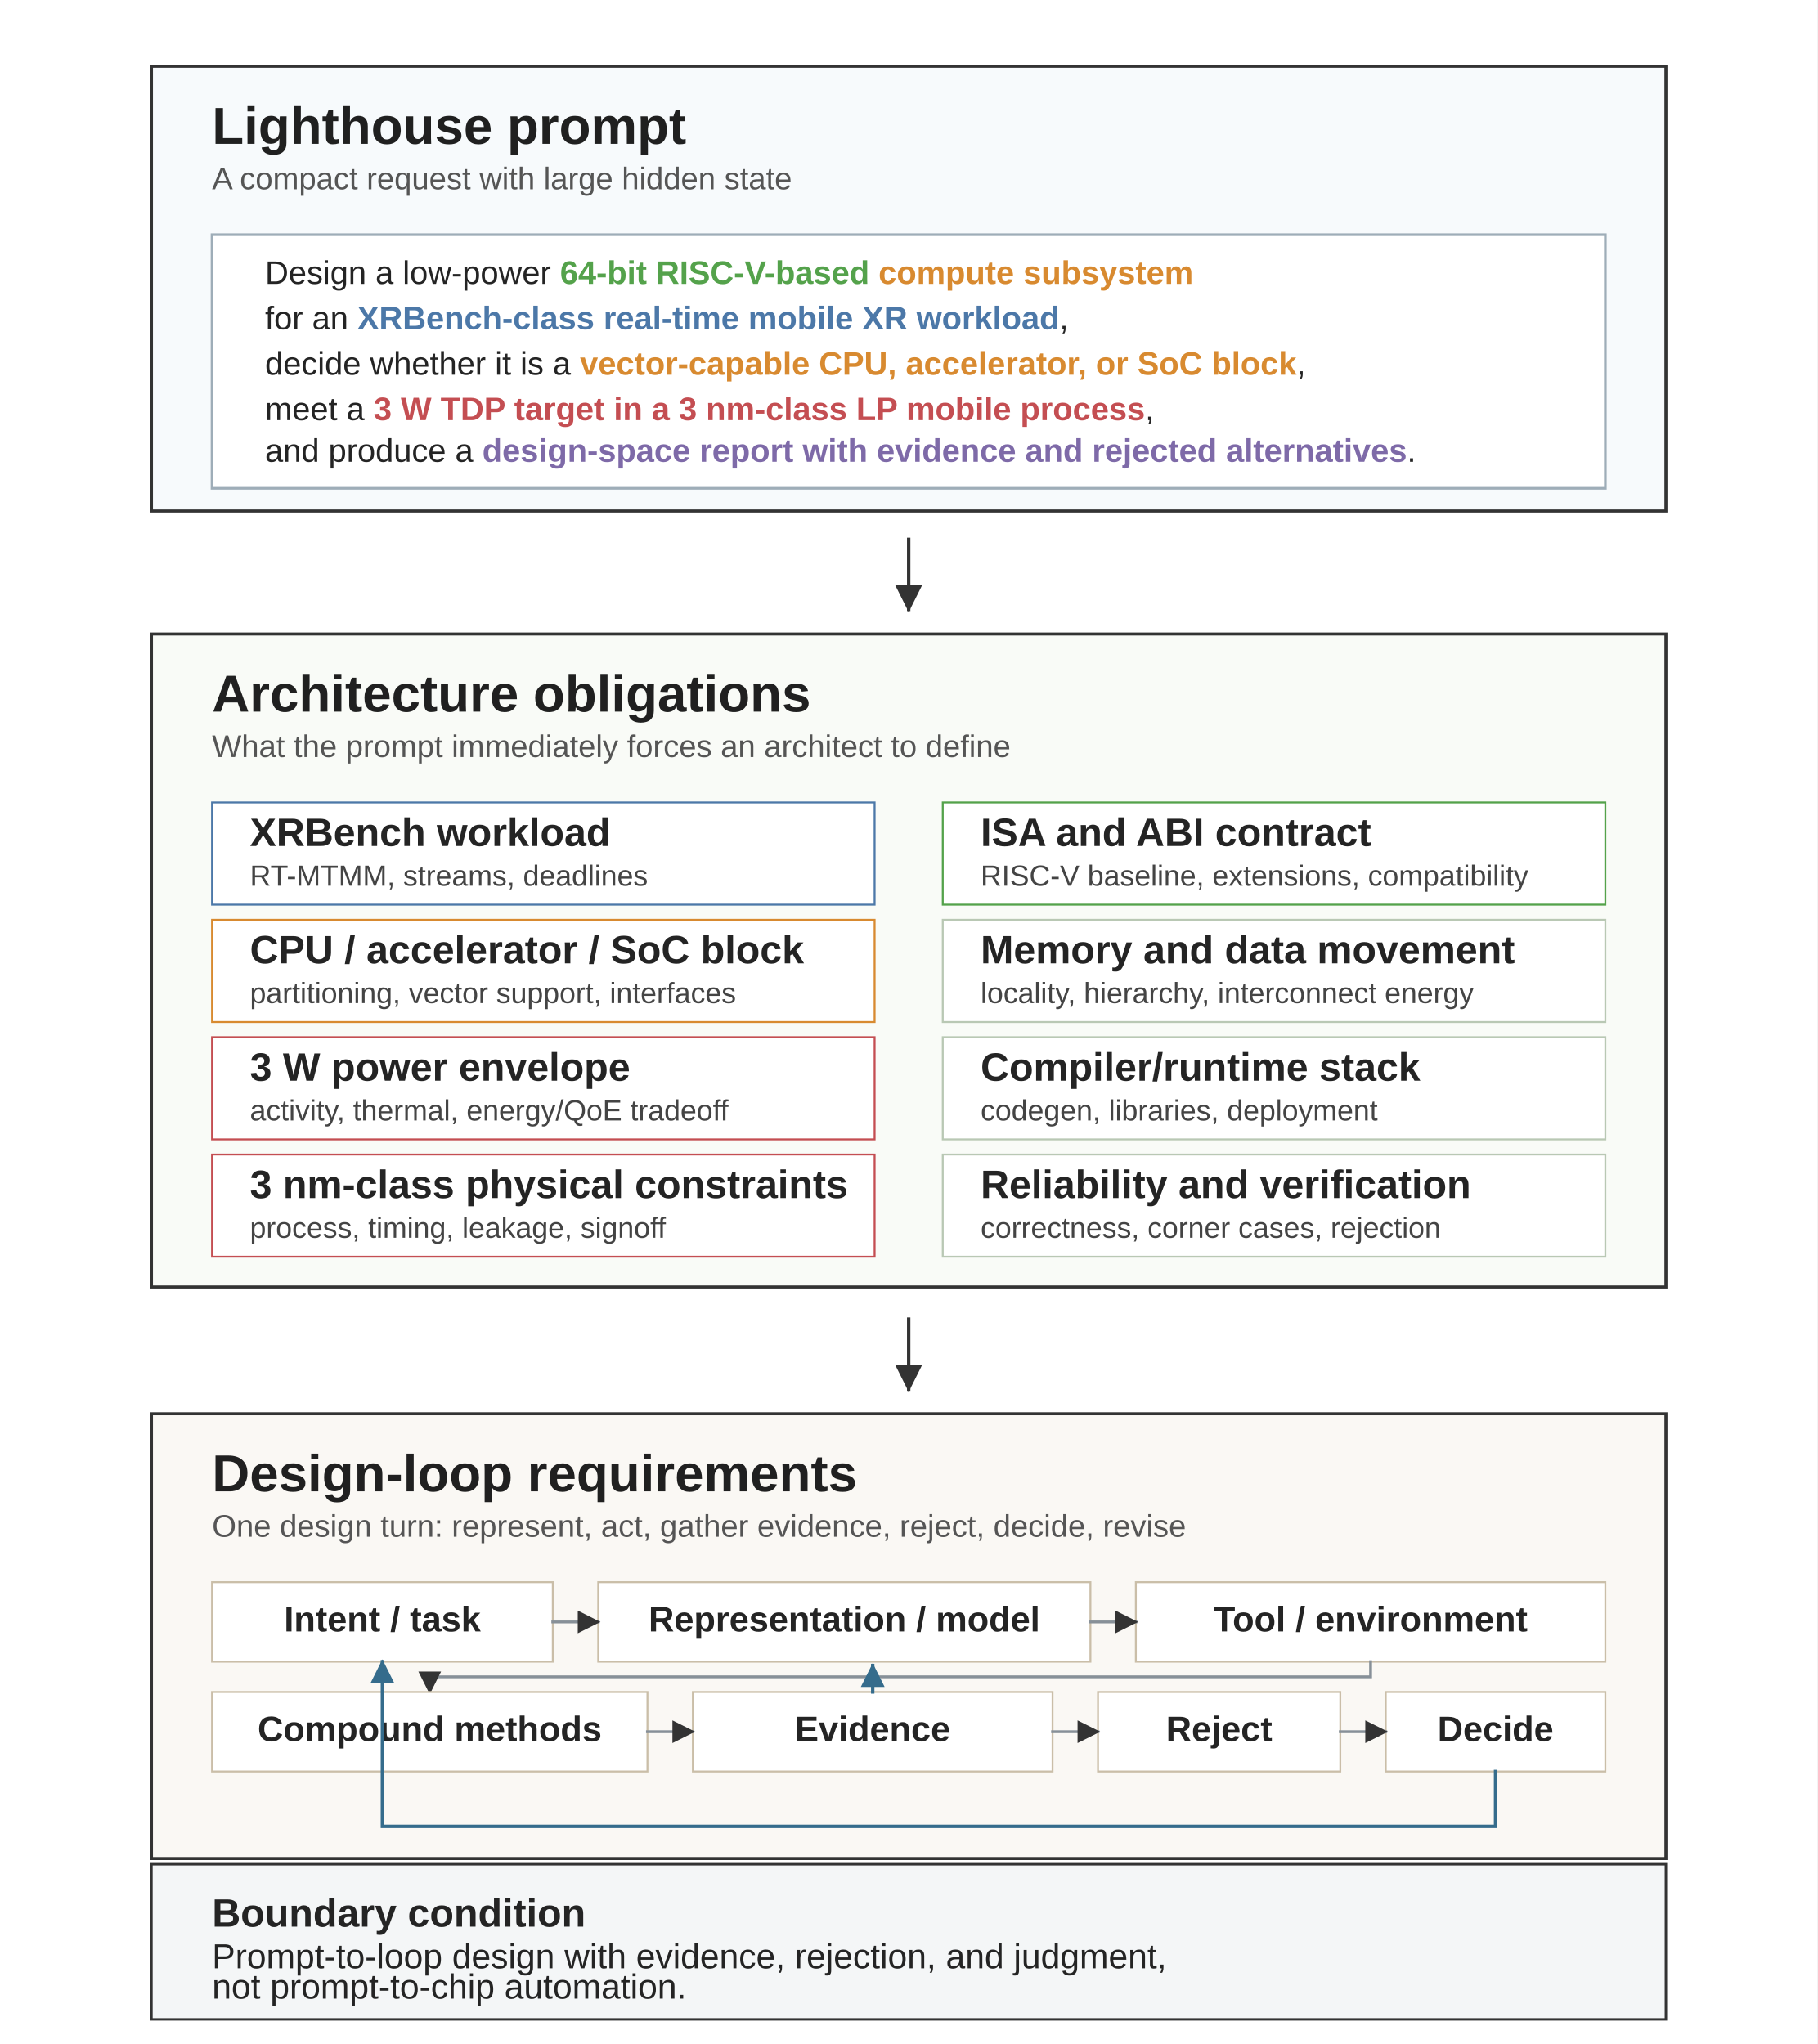
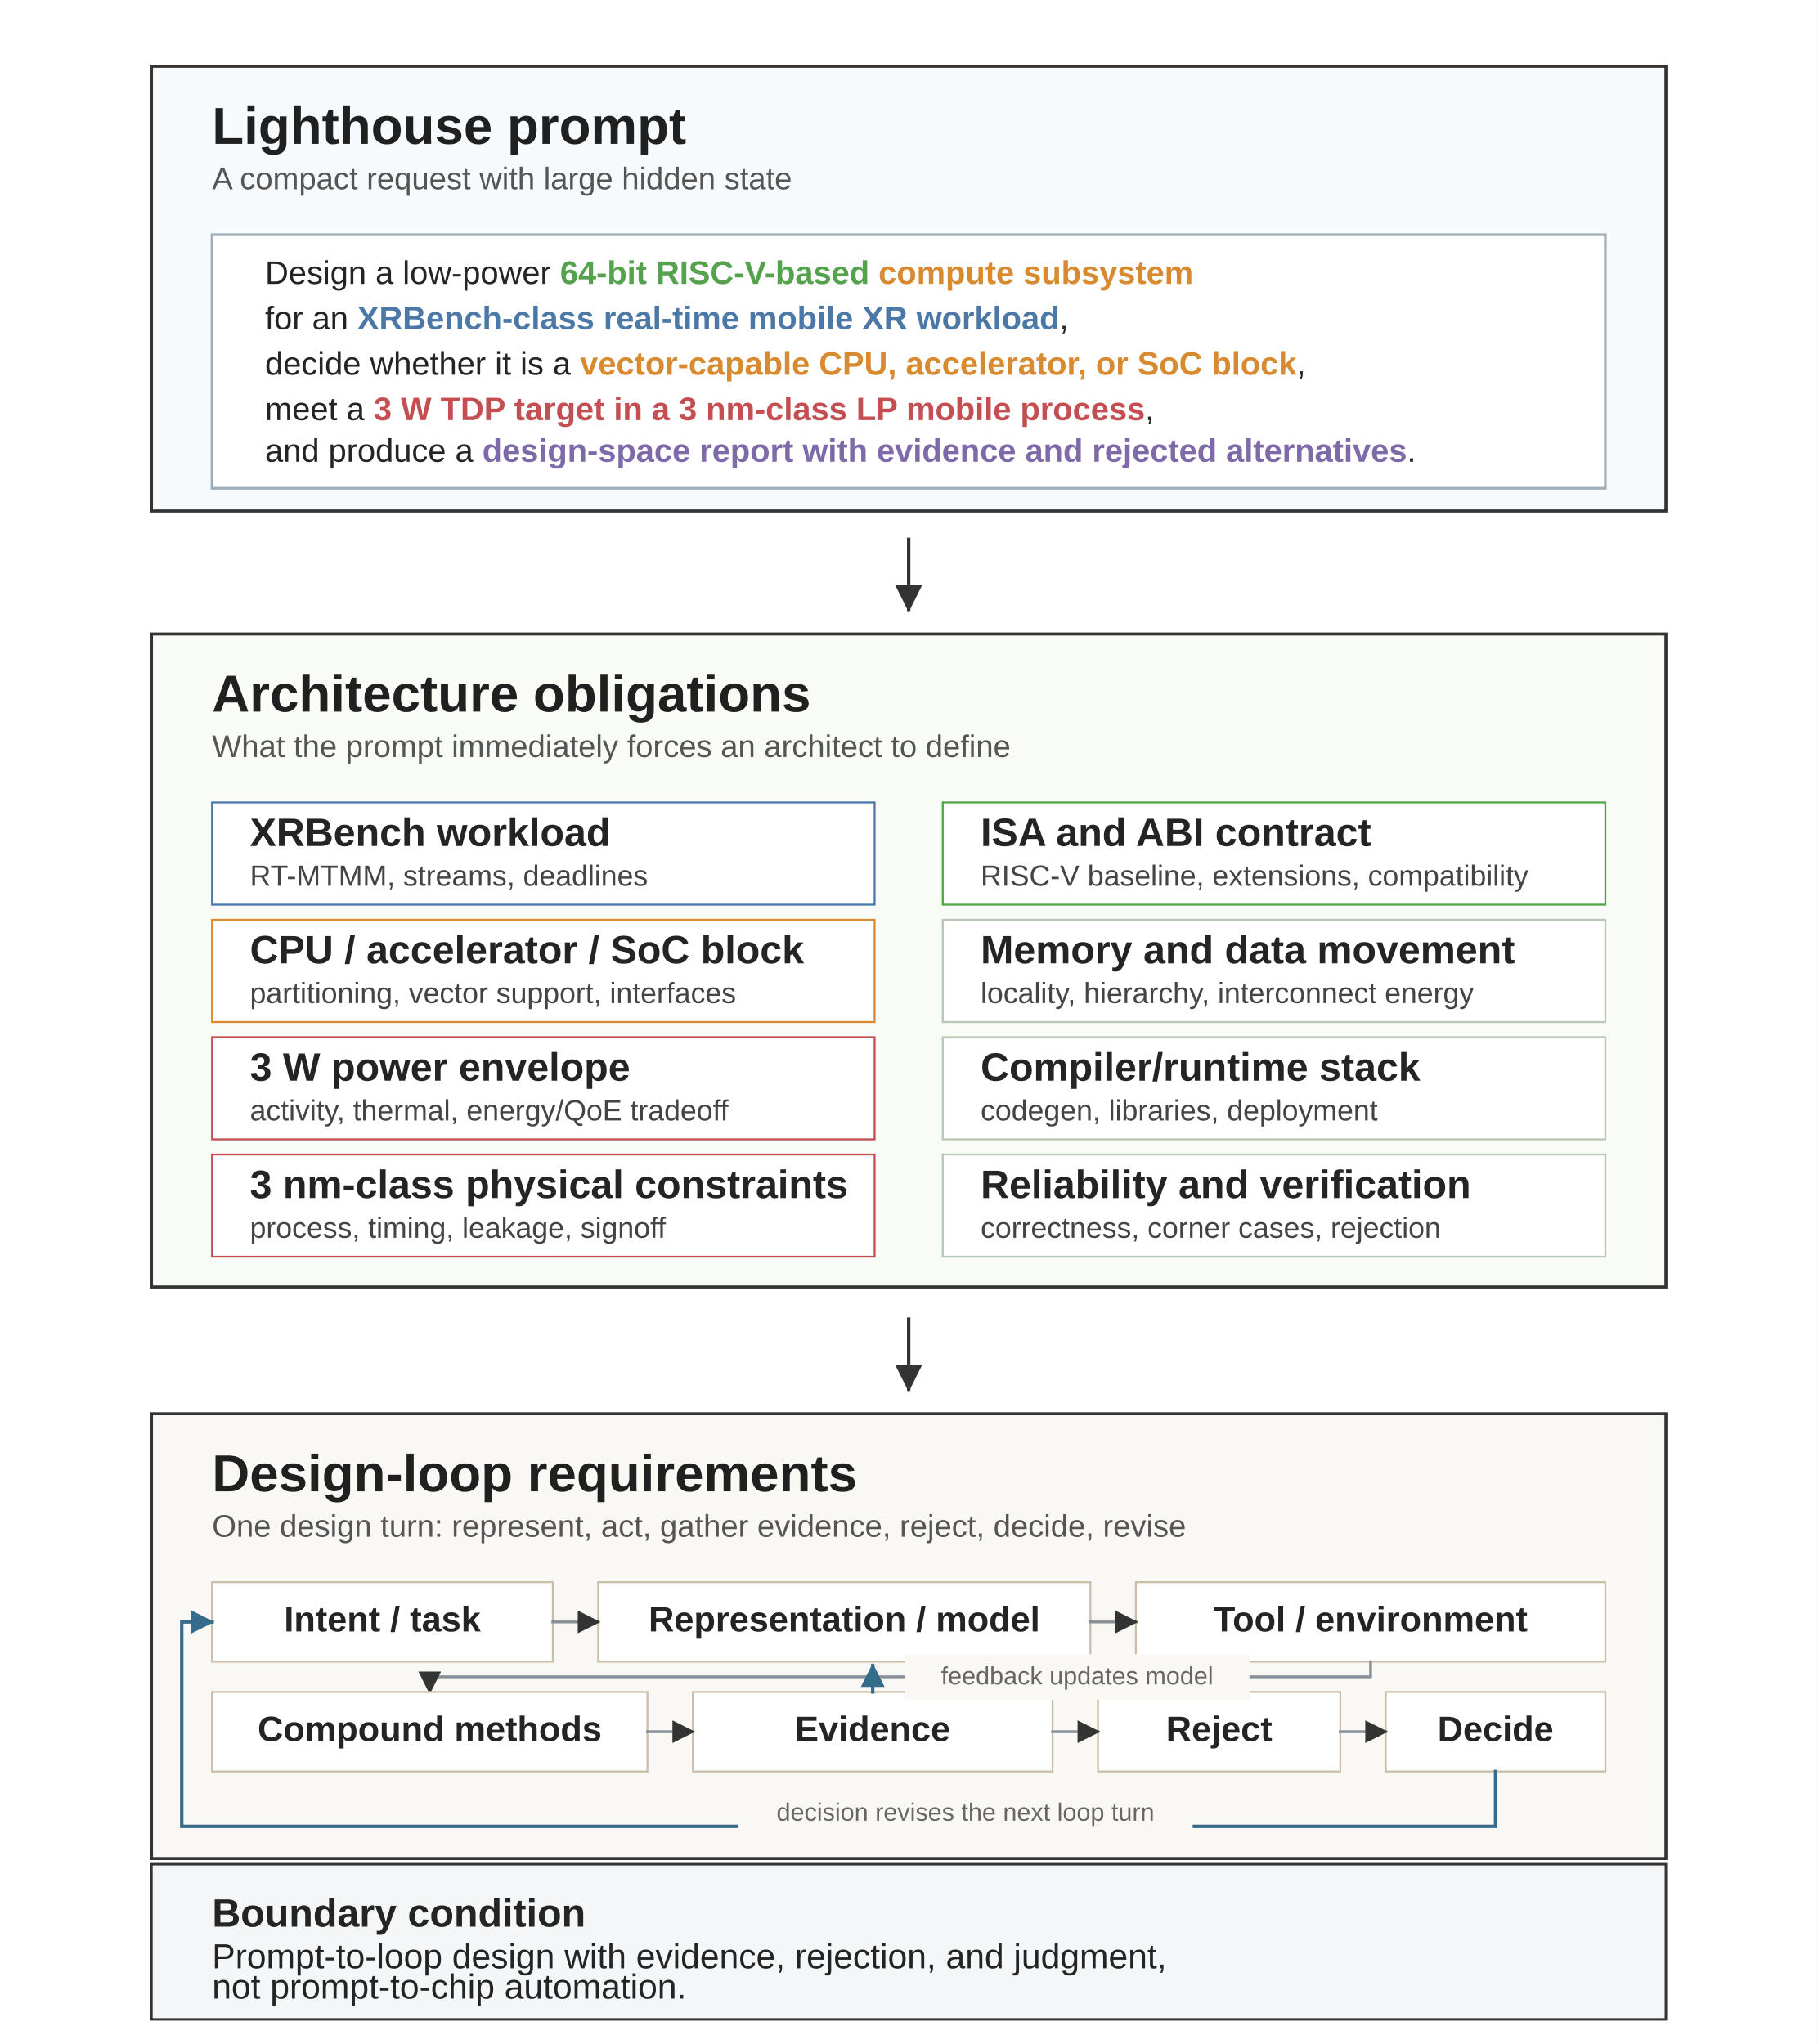
<svg xmlns="http://www.w3.org/2000/svg" viewBox="-30 0 960 1080" role="img">
  <defs>
    <marker id="arrow" viewBox="0 0 10 10" refX="9" refY="5" markerWidth="8" markerHeight="8" orient="auto-start-reverse">
      <path d="M 0 0 L 10 5 L 0 10 z" fill="#333333" />
    </marker>
    <marker id="arrow-blue" viewBox="0 0 10 10" refX="9" refY="5" markerWidth="7" markerHeight="7" orient="auto-start-reverse">
      <path d="M 0 0 L 10 5 L 0 10 z" fill="#356C8C" />
    </marker>
    <marker id="arrow-red" viewBox="0 0 10 10" refX="9" refY="5" markerWidth="7" markerHeight="7" orient="auto-start-reverse">
      <path d="M 0 0 L 10 5 L 0 10 z" fill="#A33A3A" />
    </marker>
    <style>
      .font { font-family: Arial, Helvetica, sans-serif; }
      .panel-title { font-size: 27.5px; font-weight: 700; fill: #202020; }
      .panel-subtitle { font-size: 16.5px; fill: #555555; }
      .body { font-size: 20.9px; fill: #242424; }
      .body-bold { font-size: 20.9px; font-weight: 700; fill: #242424; }
      .chip { font-size: 18.7px; font-weight: 700; fill: #242424; }
      .small { font-size: 15.4px; fill: #444444; }
      .boundary-body { font-size: 18.4px; fill: #242424; }
      .prompt-line { font-size: 17.2px; fill: #242424; }
      .prompt-strong { font-weight: 700; }
      .micro { font-size: 13.2px; fill: #666666; }
      .panel { fill: #ffffff; stroke: #333333; stroke-width: 1.6; }
      .prompt-fill { fill: #F7FAFC; }
      .obligation-fill { fill: #F9FBF7; }
      .loop-fill { fill: #FAF8F4; }
      .line { stroke: #333333; stroke-width: 1.8; fill: none; stroke-linecap: square; stroke-linejoin: miter; }
      .soft-line { stroke: #879098; stroke-width: 1.5; fill: none; stroke-linecap: square; stroke-linejoin: miter; }
      .blue-line { stroke: #356C8C; stroke-width: 1.8; fill: none; stroke-linecap: square; stroke-linejoin: miter; }
    </style>
  </defs>
  <rect x="-30" width="960" height="1080" fill="#ffffff" />
  <rect class="panel prompt-fill" x="50" y="35" width="800" height="235" />
  <text class="font panel-title" x="82" y="76">Lighthouse prompt</text>
  <text class="font panel-subtitle" x="82" y="100">A compact request with large hidden state</text>
  <rect x="82" y="124" width="736" height="134" fill="#ffffff" stroke="#9EADB8" stroke-width="1.4" />
  <g class="font">
    <text class="prompt-line" x="110" y="150">
      Design a low-power <tspan class="prompt-strong" fill="#54A24B">64-bit RISC-V-based</tspan>
      <tspan class="prompt-strong" fill="#D88A30">compute subsystem</tspan>
    </text>
    <text class="prompt-line" x="110" y="174">
      for an <tspan class="prompt-strong" fill="#4C78A8">XRBench-class real-time mobile XR workload</tspan>,
    </text>
    <text class="prompt-line" x="110" y="198">
      decide whether it is a <tspan class="prompt-strong" fill="#D88A30">vector-capable CPU, accelerator, or SoC block</tspan>,
    </text>
    <text class="prompt-line" x="110" y="222">
      meet a <tspan class="prompt-strong" fill="#C44E52">3 W TDP target in a 3 nm-class LP mobile process</tspan>,
    </text>
    <text class="prompt-line" x="110" y="244">
      and produce a <tspan class="prompt-strong" fill="#7E6AA8">design-space report with evidence and rejected alternatives</tspan>.
    </text>
  </g>
  <line class="line" x1="450" y1="285" x2="450" y2="322" marker-end="url(#arrow)" />
  <rect class="panel obligation-fill" x="50" y="335" width="800" height="345" />
  <text class="font panel-title" x="82" y="376">Architecture obligations</text>
  <text class="font panel-subtitle" x="82" y="400">What the prompt immediately forces an architect to define</text>
  <g class="font">
    <rect x="82" y="424" width="350" height="54" fill="#ffffff" stroke="#4C78A8" />
    <text class="body-bold" x="102" y="447">XRBench workload</text>
    <text class="small" x="102" y="468">RT-MTMM, streams, deadlines</text>
    <rect x="468" y="424" width="350" height="54" fill="#ffffff" stroke="#54A24B" />
    <text class="body-bold" x="488" y="447">ISA and ABI contract</text>
    <text class="small" x="488" y="468">RISC-V baseline, extensions, compatibility</text>
    <rect x="82" y="486" width="350" height="54" fill="#ffffff" stroke="#D88A30" />
    <text class="body-bold" x="102" y="509">CPU / accelerator / SoC block</text>
    <text class="small" x="102" y="530">partitioning, vector support, interfaces</text>
    <rect x="468" y="486" width="350" height="54" fill="#ffffff" stroke="#B9C8B4" />
    <text class="body-bold" x="488" y="509">Memory and data movement</text>
    <text class="small" x="488" y="530">locality, hierarchy, interconnect energy</text>
    <rect x="82" y="548" width="350" height="54" fill="#ffffff" stroke="#C44E52" />
    <text class="body-bold" x="102" y="571">3 W power envelope</text>
    <text class="small" x="102" y="592">activity, thermal, energy/QoE tradeoff</text>
    <rect x="468" y="548" width="350" height="54" fill="#ffffff" stroke="#B9C8B4" />
    <text class="body-bold" x="488" y="571">Compiler/runtime stack</text>
    <text class="small" x="488" y="592">codegen, libraries, deployment</text>
    <rect x="82" y="610" width="350" height="54" fill="#ffffff" stroke="#C44E52" />
    <text class="body-bold" x="102" y="633">3 nm-class physical constraints</text>
    <text class="small" x="102" y="654">process, timing, leakage, signoff</text>
    <rect x="468" y="610" width="350" height="54" fill="#ffffff" stroke="#B9C8B4" />
    <text class="body-bold" x="488" y="633">Reliability and verification</text>
    <text class="small" x="488" y="654">correctness, corner cases, rejection</text>
  </g>
  <line class="line" x1="450" y1="697" x2="450" y2="734" marker-end="url(#arrow)" />
  <rect class="panel loop-fill" x="50" y="747" width="800" height="235" />
  <text class="font panel-title" x="82" y="788">Design-loop requirements</text>
  <text class="font panel-subtitle" x="82" y="812">One design turn: represent, act, gather evidence, reject, decide, revise</text>
  <g class="font">
    <rect x="82" y="836" width="180" height="42" fill="#ffffff" stroke="#CABEA8" />
    <text class="chip" x="172" y="862" text-anchor="middle">Intent / task</text>
    <rect x="286" y="836" width="260" height="42" fill="#ffffff" stroke="#CABEA8" />
    <text class="chip" x="416" y="862" text-anchor="middle">Representation / model</text>
    <rect x="570" y="836" width="248" height="42" fill="#ffffff" stroke="#CABEA8" />
    <text class="chip" x="694" y="862" text-anchor="middle">Tool / environment</text>
    <line class="soft-line" x1="262" y1="857" x2="286" y2="857" marker-end="url(#arrow)" />
    <line class="soft-line" x1="546" y1="857" x2="570" y2="857" marker-end="url(#arrow)" />
    <path class="soft-line" d="M 694 878 L 694 886 L 197 886 L 197 894" marker-end="url(#arrow)" />
    <rect x="82" y="894" width="230" height="42" fill="#ffffff" stroke="#CABEA8" />
    <text class="chip" x="197" y="920" text-anchor="middle">Compound methods</text>
    <rect x="336" y="894" width="190" height="42" fill="#ffffff" stroke="#CABEA8" />
    <text class="chip" x="431" y="920" text-anchor="middle">Evidence</text>
    <rect x="550" y="894" width="128" height="42" fill="#ffffff" stroke="#CABEA8" />
    <text class="chip" x="614" y="920" text-anchor="middle">Reject</text>
    <rect x="702" y="894" width="116" height="42" fill="#ffffff" stroke="#CABEA8" />
    <text class="chip" x="760" y="920" text-anchor="middle">Decide</text>
    <line class="soft-line" x1="312" y1="915" x2="336" y2="915" marker-end="url(#arrow)" />
    <line class="soft-line" x1="526" y1="915" x2="550" y2="915" marker-end="url(#arrow)" />
    <line class="soft-line" x1="678" y1="915" x2="702" y2="915" marker-end="url(#arrow)" />
-     <path class="blue-line" d="M 760 936 L 760 965 L 172 965 L 172 878" marker-end="url(#arrow-blue)" />
+     <path class="blue-line" d="M 760 936 L 760 965 L 66 965 L 66 857 L 82 857" marker-end="url(#arrow-blue)" />
+     <rect x="360" y="946" width="240" height="24" fill="#FAF8F4" />
+     <text class="font micro" x="480" y="962" text-anchor="middle">decision revises the next loop turn</text>
  </g>
  <line class="blue-line" x1="431" y1="894" x2="431" y2="880" marker-end="url(#arrow-blue)" />
+   <rect x="448" y="874" width="182" height="24" fill="#FAF8F4" />
+   <text class="font micro" x="539" y="890" text-anchor="middle">feedback updates model</text>
  <rect x="50" y="985" width="800" height="82" fill="#F4F6F7" stroke="#333333" stroke-width="1.3" />
  <text class="font body-bold" x="82" y="1018">Boundary condition</text>
  <text class="font boundary-body" x="82" y="1040">Prompt-to-loop design with evidence, rejection, and judgment,</text>
  <text class="font boundary-body" x="82" y="1056">not prompt-to-chip automation.</text>
</svg>
